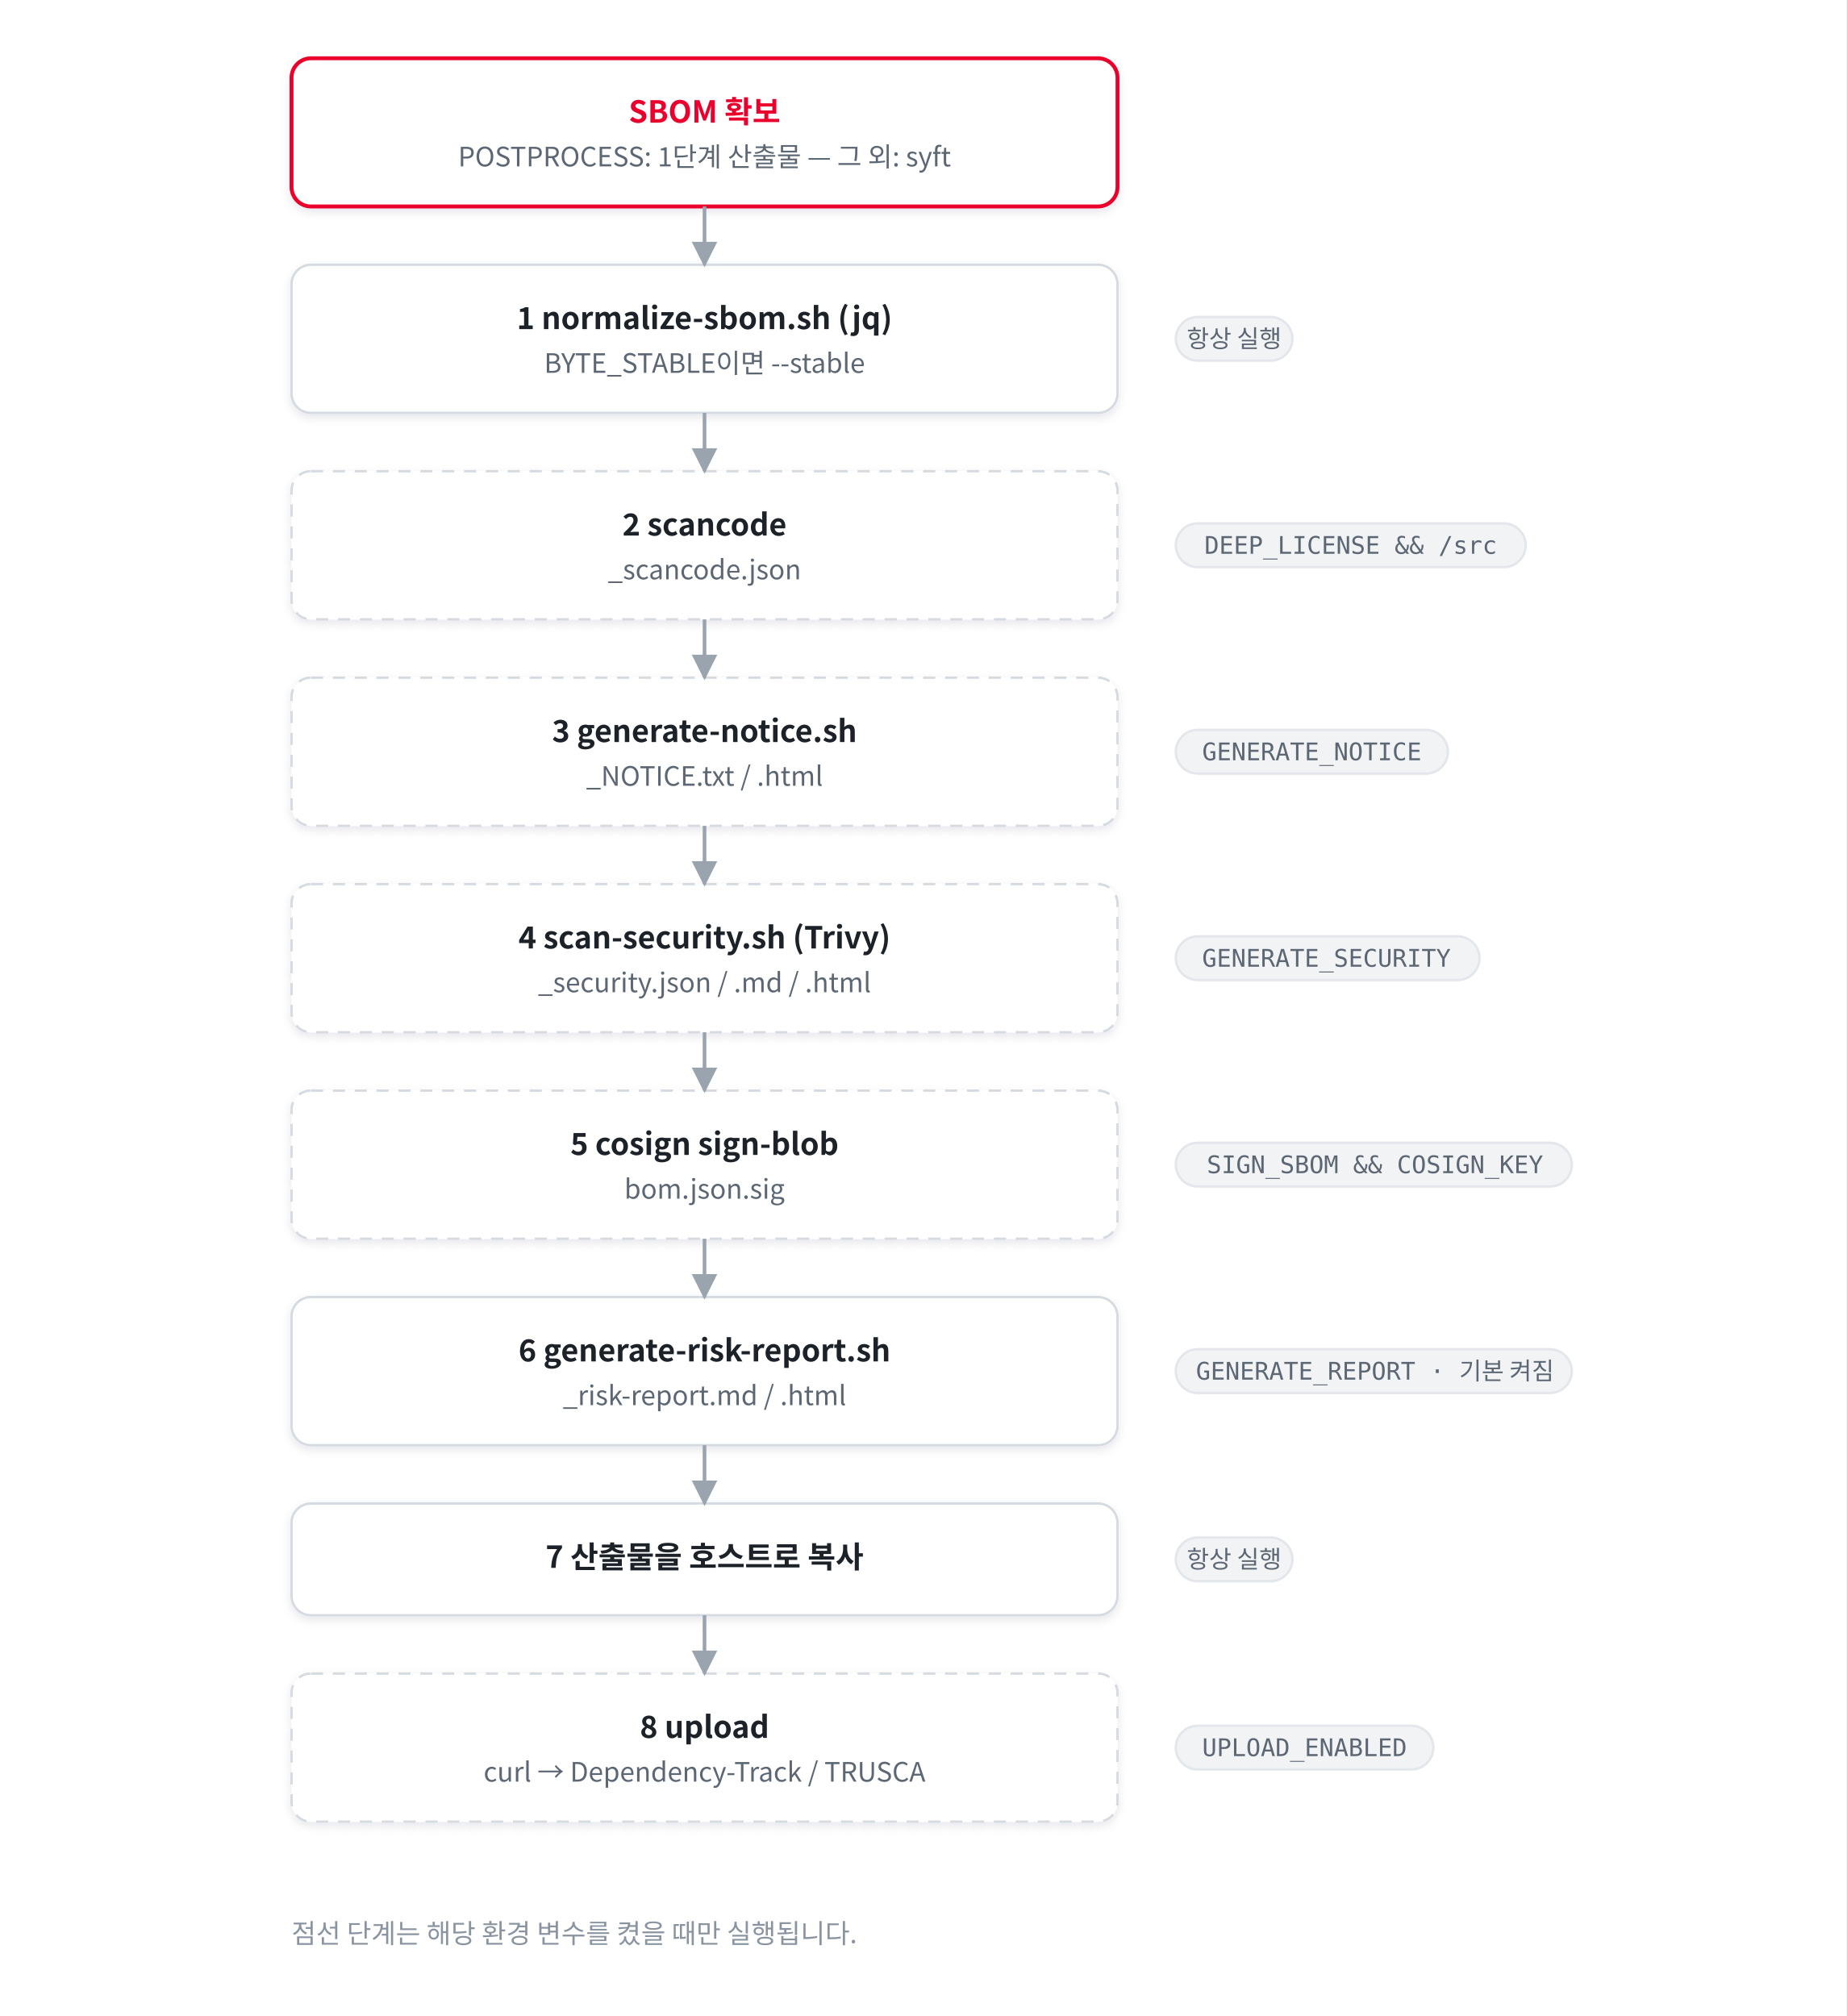
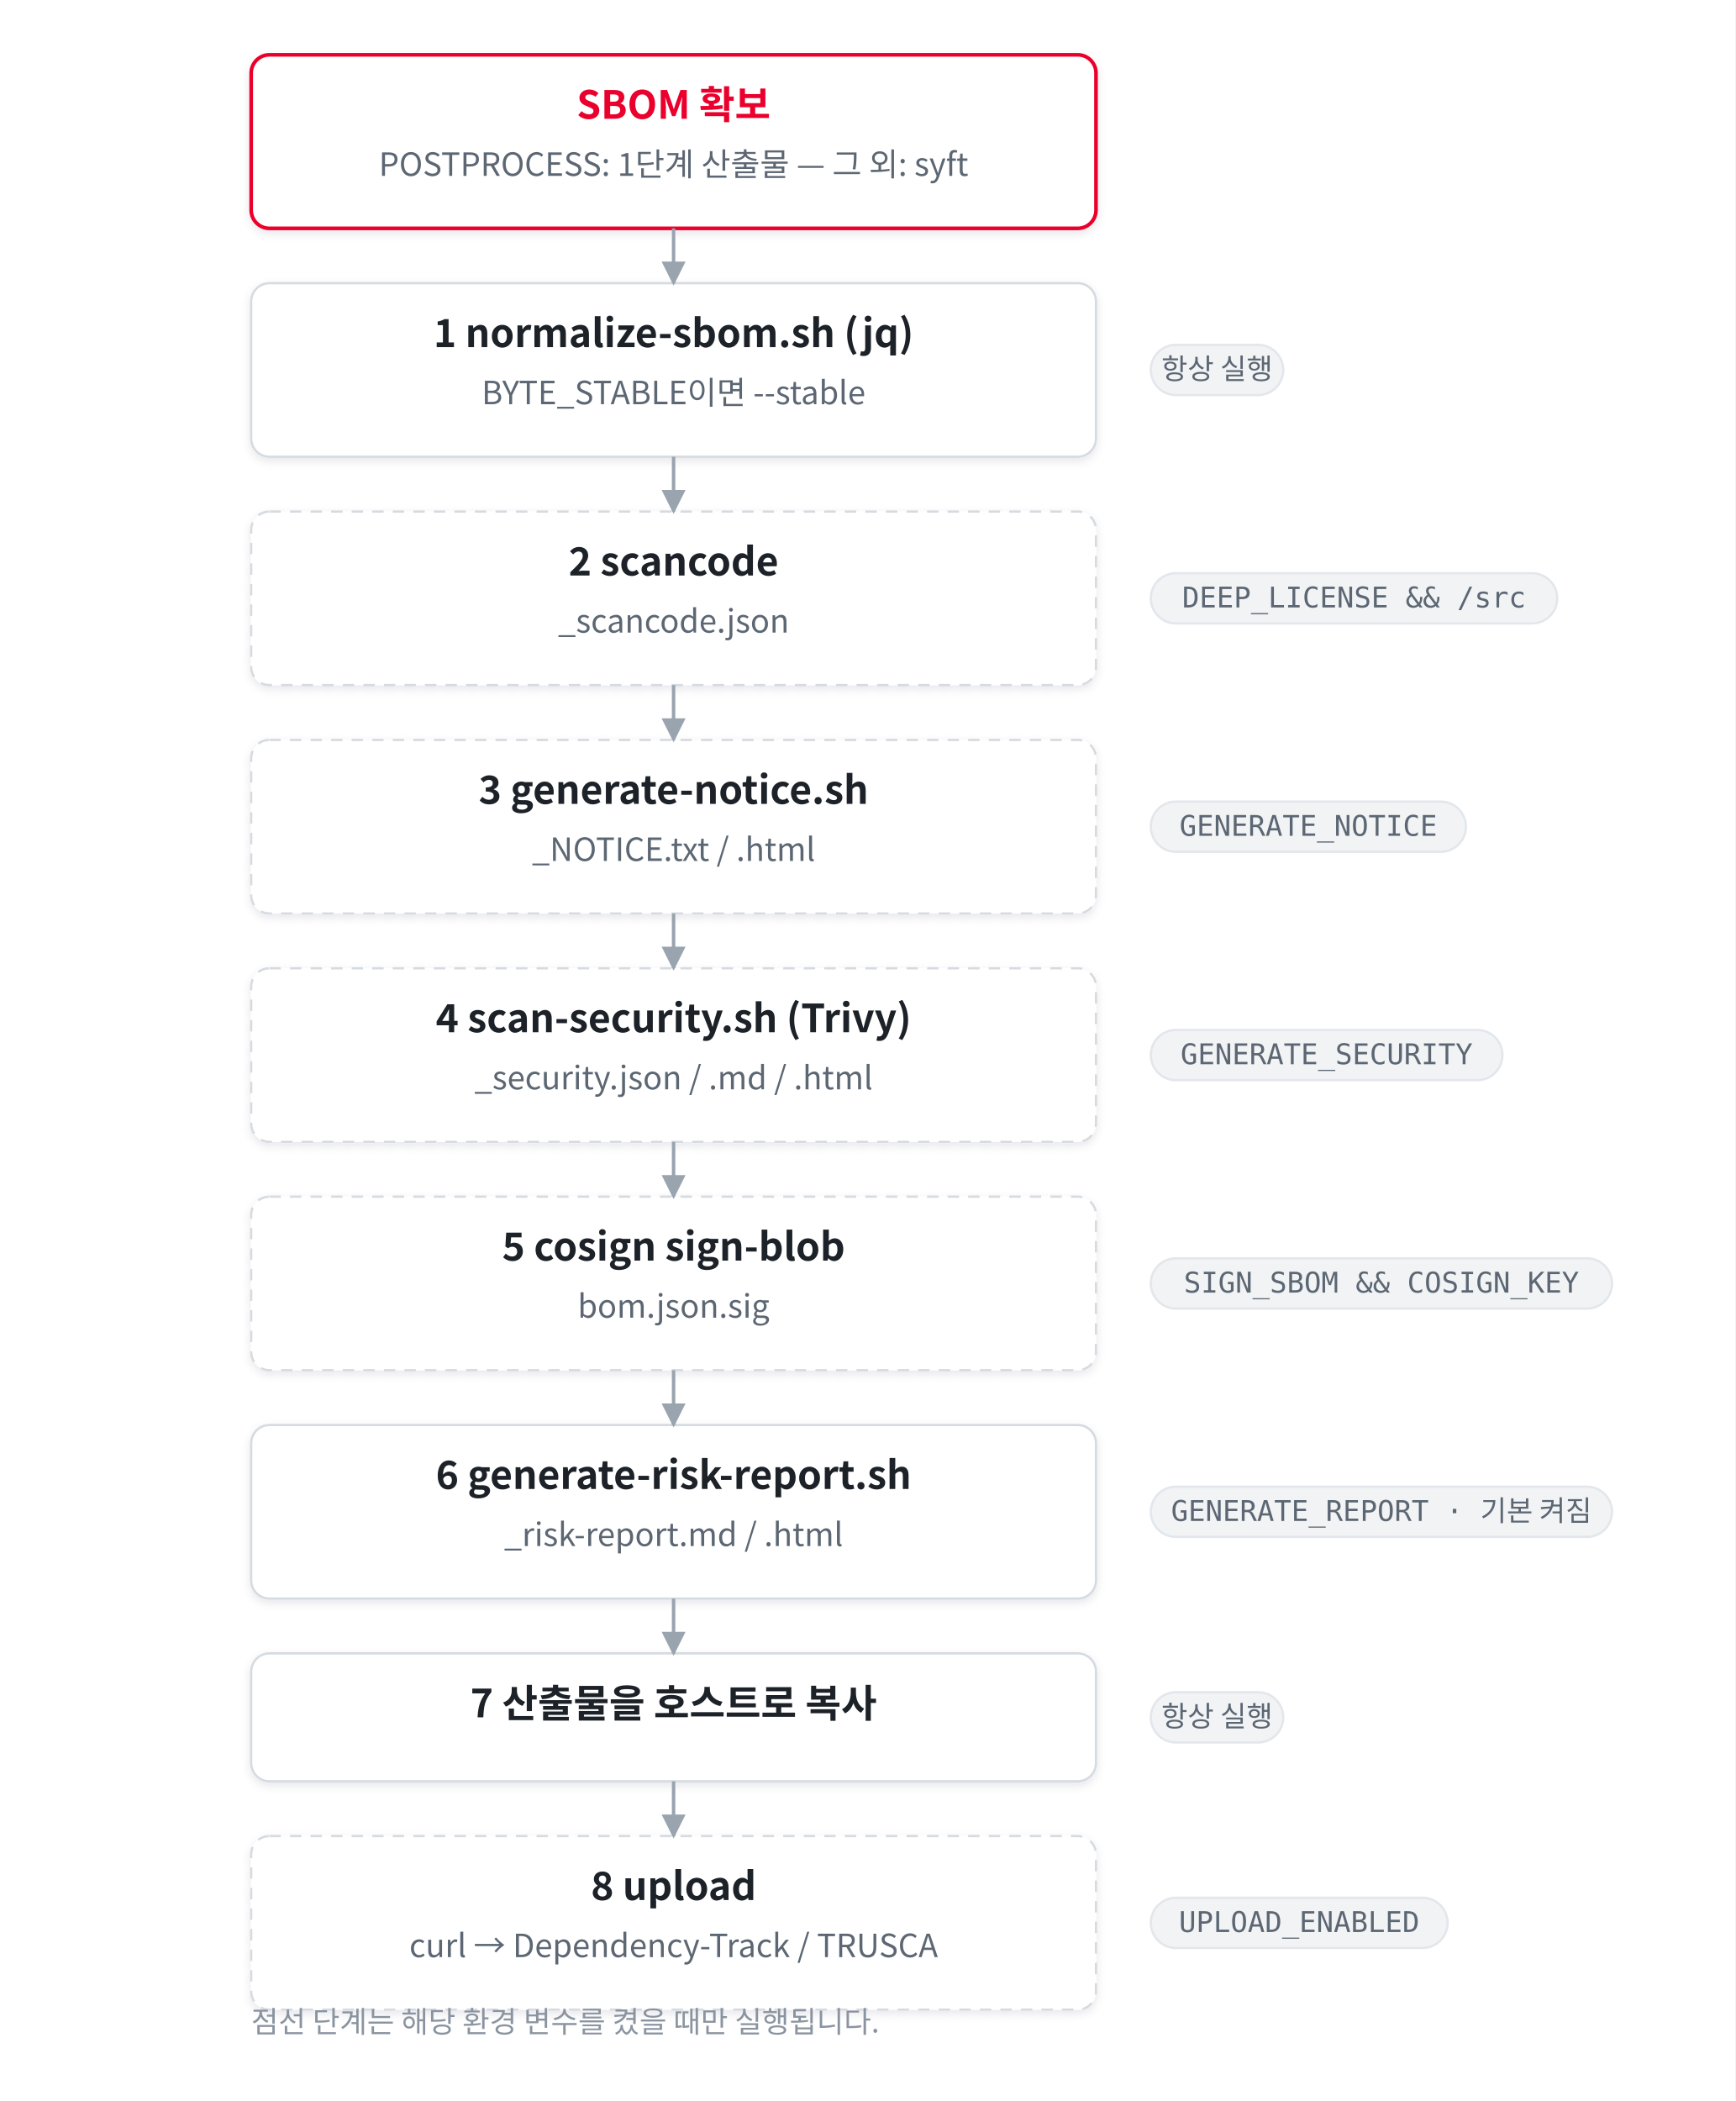
- <svg xmlns="http://www.w3.org/2000/svg" width="760" height="830" viewBox="0 0 760 830">
+ <svg xmlns="http://www.w3.org/2000/svg" width="760" height="920" viewBox="0 0 760 920">
  <defs>
    <marker id="arr" viewBox="0 0 10 10" refX="9" refY="5" markerWidth="7" markerHeight="7" orient="auto-start-reverse">
      <path d="M0,0 L10,5 L0,10 z" fill="#9aa4af" />
    </marker>
    <filter id="sh" x="-20%" y="-20%" width="140%" height="160%">
      <feDropShadow dx="0" dy="1.5" stdDeviation="2" flood-color="#1c2228" flood-opacity="0.10" />
    </filter>
  </defs>
-   <rect width="760" height="830" fill="#ffffff" />
-   <rect x="120" y="24" width="340" height="61" rx="8" fill="#ffffff" stroke="#EA002C" stroke-width="1.6" filter="url(#sh)" />
-   <text x="290.0" y="50.5" text-anchor="middle" font-family="'Apple SD Gothic Neo','Noto Sans CJK KR','Malgun Gothic',sans-serif" font-size="12.5" font-weight="600" fill="#EA002C">SBOM 확보</text>
-   <text x="290.0" y="68.5" text-anchor="middle" font-family="'Apple SD Gothic Neo','Noto Sans CJK KR','Malgun Gothic',sans-serif" font-size="11" fill="#5c6773">POSTPROCESS: 1단계 산출물 — 그 외: syft</text>
-   <rect x="120" y="109" width="340" height="61" rx="8" fill="#ffffff" stroke="#d6dbe1" stroke-width="1" filter="url(#sh)" />
-   <text x="290.0" y="135.5" text-anchor="middle" font-family="'Apple SD Gothic Neo','Noto Sans CJK KR','Malgun Gothic',sans-serif" font-size="12.5" font-weight="600" fill="#1c2228">1  normalize-sbom.sh (jq)</text>
-   <text x="290.0" y="153.5" text-anchor="middle" font-family="'Apple SD Gothic Neo','Noto Sans CJK KR','Malgun Gothic',sans-serif" font-size="11" fill="#5c6773">BYTE_STABLE이면 --stable</text>
-   <rect x="484" y="130.5" width="48" height="18" rx="9" fill="#f1f3f5" stroke="#e3e7ec" />
-   <text x="508" y="143.0" text-anchor="middle" font-family="SFMono-Regular,Menlo,Consolas,monospace" font-size="10" fill="#5c6773">항상 실행</text>
-   <rect x="120" y="194" width="340" height="61" rx="8" fill="#ffffff" stroke="#d6dbe1" stroke-width="1" stroke-dasharray="5 4" filter="url(#sh)" />
-   <text x="290.0" y="220.5" text-anchor="middle" font-family="'Apple SD Gothic Neo','Noto Sans CJK KR','Malgun Gothic',sans-serif" font-size="12.5" font-weight="600" fill="#1c2228">2  scancode</text>
-   <text x="290.0" y="238.5" text-anchor="middle" font-family="'Apple SD Gothic Neo','Noto Sans CJK KR','Malgun Gothic',sans-serif" font-size="11" fill="#5c6773">_scancode.json</text>
-   <rect x="484" y="215.5" width="144" height="18" rx="9" fill="#f1f3f5" stroke="#e3e7ec" />
-   <text x="556" y="228.0" text-anchor="middle" font-family="SFMono-Regular,Menlo,Consolas,monospace" font-size="10" fill="#5c6773">DEEP_LICENSE &amp;&amp; /src</text>
-   <rect x="120" y="279" width="340" height="61" rx="8" fill="#ffffff" stroke="#d6dbe1" stroke-width="1" stroke-dasharray="5 4" filter="url(#sh)" />
-   <text x="290.0" y="305.5" text-anchor="middle" font-family="'Apple SD Gothic Neo','Noto Sans CJK KR','Malgun Gothic',sans-serif" font-size="12.5" font-weight="600" fill="#1c2228">3  generate-notice.sh</text>
-   <text x="290.0" y="323.5" text-anchor="middle" font-family="'Apple SD Gothic Neo','Noto Sans CJK KR','Malgun Gothic',sans-serif" font-size="11" fill="#5c6773">_NOTICE.txt / .html</text>
-   <rect x="484" y="300.5" width="112" height="18" rx="9" fill="#f1f3f5" stroke="#e3e7ec" />
-   <text x="540" y="313.0" text-anchor="middle" font-family="SFMono-Regular,Menlo,Consolas,monospace" font-size="10" fill="#5c6773">GENERATE_NOTICE</text>
-   <rect x="120" y="364" width="340" height="61" rx="8" fill="#ffffff" stroke="#d6dbe1" stroke-width="1" stroke-dasharray="5 4" filter="url(#sh)" />
-   <text x="290.0" y="390.5" text-anchor="middle" font-family="'Apple SD Gothic Neo','Noto Sans CJK KR','Malgun Gothic',sans-serif" font-size="12.5" font-weight="600" fill="#1c2228">4  scan-security.sh (Trivy)</text>
-   <text x="290.0" y="408.5" text-anchor="middle" font-family="'Apple SD Gothic Neo','Noto Sans CJK KR','Malgun Gothic',sans-serif" font-size="11" fill="#5c6773">_security.json / .md / .html</text>
-   <rect x="484" y="385.5" width="125" height="18" rx="9" fill="#f1f3f5" stroke="#e3e7ec" />
-   <text x="546" y="398.0" text-anchor="middle" font-family="SFMono-Regular,Menlo,Consolas,monospace" font-size="10" fill="#5c6773">GENERATE_SECURITY</text>
-   <rect x="120" y="449" width="340" height="61" rx="8" fill="#ffffff" stroke="#d6dbe1" stroke-width="1" stroke-dasharray="5 4" filter="url(#sh)" />
-   <text x="290.0" y="475.5" text-anchor="middle" font-family="'Apple SD Gothic Neo','Noto Sans CJK KR','Malgun Gothic',sans-serif" font-size="12.5" font-weight="600" fill="#1c2228">5  cosign sign-blob</text>
-   <text x="290.0" y="493.5" text-anchor="middle" font-family="'Apple SD Gothic Neo','Noto Sans CJK KR','Malgun Gothic',sans-serif" font-size="11" fill="#5c6773">bom.json.sig</text>
-   <rect x="484" y="470.5" width="163" height="18" rx="9" fill="#f1f3f5" stroke="#e3e7ec" />
-   <text x="566" y="483.0" text-anchor="middle" font-family="SFMono-Regular,Menlo,Consolas,monospace" font-size="10" fill="#5c6773">SIGN_SBOM &amp;&amp; COSIGN_KEY</text>
-   <rect x="120" y="534" width="340" height="61" rx="8" fill="#ffffff" stroke="#d6dbe1" stroke-width="1" filter="url(#sh)" />
-   <text x="290.0" y="560.5" text-anchor="middle" font-family="'Apple SD Gothic Neo','Noto Sans CJK KR','Malgun Gothic',sans-serif" font-size="12.5" font-weight="600" fill="#1c2228">6  generate-risk-report.sh</text>
-   <text x="290.0" y="578.5" text-anchor="middle" font-family="'Apple SD Gothic Neo','Noto Sans CJK KR','Malgun Gothic',sans-serif" font-size="11" fill="#5c6773">_risk-report.md / .html</text>
-   <rect x="484" y="555.5" width="163" height="18" rx="9" fill="#f1f3f5" stroke="#e3e7ec" />
-   <text x="566" y="568.0" text-anchor="middle" font-family="SFMono-Regular,Menlo,Consolas,monospace" font-size="10" fill="#5c6773">GENERATE_REPORT · 기본 켜짐</text>
-   <rect x="120" y="619" width="340" height="46" rx="8" fill="#ffffff" stroke="#d6dbe1" stroke-width="1" filter="url(#sh)" />
-   <text x="290.0" y="645.5" text-anchor="middle" font-family="'Apple SD Gothic Neo','Noto Sans CJK KR','Malgun Gothic',sans-serif" font-size="12.5" font-weight="600" fill="#1c2228">7  산출물을 호스트로 복사</text>
-   <rect x="484" y="633.0" width="48" height="18" rx="9" fill="#f1f3f5" stroke="#e3e7ec" />
-   <text x="508" y="645.5" text-anchor="middle" font-family="SFMono-Regular,Menlo,Consolas,monospace" font-size="10" fill="#5c6773">항상 실행</text>
-   <rect x="120" y="689" width="340" height="61" rx="8" fill="#ffffff" stroke="#d6dbe1" stroke-width="1" stroke-dasharray="5 4" filter="url(#sh)" />
-   <text x="290.0" y="715.5" text-anchor="middle" font-family="'Apple SD Gothic Neo','Noto Sans CJK KR','Malgun Gothic',sans-serif" font-size="12.5" font-weight="600" fill="#1c2228">8  upload</text>
-   <text x="290.0" y="733.5" text-anchor="middle" font-family="'Apple SD Gothic Neo','Noto Sans CJK KR','Malgun Gothic',sans-serif" font-size="11" fill="#5c6773">curl → Dependency-Track / TRUSCA</text>
-   <rect x="484" y="710.5" width="106" height="18" rx="9" fill="#f1f3f5" stroke="#e3e7ec" />
-   <text x="537" y="723.0" text-anchor="middle" font-family="SFMono-Regular,Menlo,Consolas,monospace" font-size="10" fill="#5c6773">UPLOAD_ENABLED</text>
-   <path d="M290.0,85 L290.0,109" fill="none" stroke="#9aa4af" stroke-width="1.5" marker-end="url(#arr)" />
-   <path d="M290.0,170 L290.0,194" fill="none" stroke="#9aa4af" stroke-width="1.5" marker-end="url(#arr)" />
-   <path d="M290.0,255 L290.0,279" fill="none" stroke="#9aa4af" stroke-width="1.5" marker-end="url(#arr)" />
-   <path d="M290.0,340 L290.0,364" fill="none" stroke="#9aa4af" stroke-width="1.5" marker-end="url(#arr)" />
-   <path d="M290.0,425 L290.0,449" fill="none" stroke="#9aa4af" stroke-width="1.5" marker-end="url(#arr)" />
-   <path d="M290.0,510 L290.0,534" fill="none" stroke="#9aa4af" stroke-width="1.5" marker-end="url(#arr)" />
-   <path d="M290.0,595 L290.0,619" fill="none" stroke="#9aa4af" stroke-width="1.5" marker-end="url(#arr)" />
-   <path d="M290.0,665 L290.0,689" fill="none" stroke="#9aa4af" stroke-width="1.5" marker-end="url(#arr)" />
-   <text x="120" y="800" text-anchor="start" font-family="'Apple SD Gothic Neo','Noto Sans CJK KR','Malgun Gothic',sans-serif" font-size="11" font-weight="400" fill="#8a94a0">점선 단계는 해당 환경 변수를 켰을 때만 실행됩니다.</text>
+   <rect width="760" height="920" fill="#ffffff" />
+   <rect x="110" y="24" width="370" height="76" rx="8" fill="#ffffff" stroke="#EA002C" stroke-width="1.6" filter="url(#sh)" />
+   <text x="295.0" y="52.0" text-anchor="middle" font-family="'Apple SD Gothic Neo','Noto Sans CJK KR','Malgun Gothic',sans-serif" font-size="17" font-weight="600" fill="#EA002C">SBOM 확보</text>
+   <text x="295.0" y="77.0" text-anchor="middle" font-family="'Apple SD Gothic Neo','Noto Sans CJK KR','Malgun Gothic',sans-serif" font-size="14" fill="#5c6773">POSTPROCESS: 1단계 산출물 — 그 외: syft</text>
+   <rect x="110" y="124" width="370" height="76" rx="8" fill="#ffffff" stroke="#d6dbe1" stroke-width="1" filter="url(#sh)" />
+   <text x="295.0" y="152.0" text-anchor="middle" font-family="'Apple SD Gothic Neo','Noto Sans CJK KR','Malgun Gothic',sans-serif" font-size="17" font-weight="600" fill="#1c2228">1  normalize-sbom.sh (jq)</text>
+   <text x="295.0" y="177.0" text-anchor="middle" font-family="'Apple SD Gothic Neo','Noto Sans CJK KR','Malgun Gothic',sans-serif" font-size="14" fill="#5c6773">BYTE_STABLE이면 --stable</text>
+   <rect x="504" y="151.0" width="58" height="22" rx="11" fill="#f1f3f5" stroke="#e3e7ec" />
+   <text x="533" y="166.0" text-anchor="middle" font-family="SFMono-Regular,Menlo,Consolas,monospace" font-size="12.5" fill="#5c6773">항상 실행</text>
+   <rect x="110" y="224" width="370" height="76" rx="8" fill="#ffffff" stroke="#d6dbe1" stroke-width="1" stroke-dasharray="5 4" filter="url(#sh)" />
+   <text x="295.0" y="252.0" text-anchor="middle" font-family="'Apple SD Gothic Neo','Noto Sans CJK KR','Malgun Gothic',sans-serif" font-size="17" font-weight="600" fill="#1c2228">2  scancode</text>
+   <text x="295.0" y="277.0" text-anchor="middle" font-family="'Apple SD Gothic Neo','Noto Sans CJK KR','Malgun Gothic',sans-serif" font-size="14" fill="#5c6773">_scancode.json</text>
+   <rect x="504" y="251.0" width="178" height="22" rx="11" fill="#f1f3f5" stroke="#e3e7ec" />
+   <text x="593" y="266.0" text-anchor="middle" font-family="SFMono-Regular,Menlo,Consolas,monospace" font-size="12.5" fill="#5c6773">DEEP_LICENSE &amp;&amp; /src</text>
+   <rect x="110" y="324" width="370" height="76" rx="8" fill="#ffffff" stroke="#d6dbe1" stroke-width="1" stroke-dasharray="5 4" filter="url(#sh)" />
+   <text x="295.0" y="352.0" text-anchor="middle" font-family="'Apple SD Gothic Neo','Noto Sans CJK KR','Malgun Gothic',sans-serif" font-size="17" font-weight="600" fill="#1c2228">3  generate-notice.sh</text>
+   <text x="295.0" y="377.0" text-anchor="middle" font-family="'Apple SD Gothic Neo','Noto Sans CJK KR','Malgun Gothic',sans-serif" font-size="14" fill="#5c6773">_NOTICE.txt / .html</text>
+   <rect x="504" y="351.0" width="138" height="22" rx="11" fill="#f1f3f5" stroke="#e3e7ec" />
+   <text x="573" y="366.0" text-anchor="middle" font-family="SFMono-Regular,Menlo,Consolas,monospace" font-size="12.5" fill="#5c6773">GENERATE_NOTICE</text>
+   <rect x="110" y="424" width="370" height="76" rx="8" fill="#ffffff" stroke="#d6dbe1" stroke-width="1" stroke-dasharray="5 4" filter="url(#sh)" />
+   <text x="295.0" y="452.0" text-anchor="middle" font-family="'Apple SD Gothic Neo','Noto Sans CJK KR','Malgun Gothic',sans-serif" font-size="17" font-weight="600" fill="#1c2228">4  scan-security.sh (Trivy)</text>
+   <text x="295.0" y="477.0" text-anchor="middle" font-family="'Apple SD Gothic Neo','Noto Sans CJK KR','Malgun Gothic',sans-serif" font-size="14" fill="#5c6773">_security.json / .md / .html</text>
+   <rect x="504" y="451.0" width="154" height="22" rx="11" fill="#f1f3f5" stroke="#e3e7ec" />
+   <text x="581" y="466.0" text-anchor="middle" font-family="SFMono-Regular,Menlo,Consolas,monospace" font-size="12.5" fill="#5c6773">GENERATE_SECURITY</text>
+   <rect x="110" y="524" width="370" height="76" rx="8" fill="#ffffff" stroke="#d6dbe1" stroke-width="1" stroke-dasharray="5 4" filter="url(#sh)" />
+   <text x="295.0" y="552.0" text-anchor="middle" font-family="'Apple SD Gothic Neo','Noto Sans CJK KR','Malgun Gothic',sans-serif" font-size="17" font-weight="600" fill="#1c2228">5  cosign sign-blob</text>
+   <text x="295.0" y="577.0" text-anchor="middle" font-family="'Apple SD Gothic Neo','Noto Sans CJK KR','Malgun Gothic',sans-serif" font-size="14" fill="#5c6773">bom.json.sig</text>
+   <rect x="504" y="551.0" width="202" height="22" rx="11" fill="#f1f3f5" stroke="#e3e7ec" />
+   <text x="605" y="566.0" text-anchor="middle" font-family="SFMono-Regular,Menlo,Consolas,monospace" font-size="12.5" fill="#5c6773">SIGN_SBOM &amp;&amp; COSIGN_KEY</text>
+   <rect x="110" y="624" width="370" height="76" rx="8" fill="#ffffff" stroke="#d6dbe1" stroke-width="1" filter="url(#sh)" />
+   <text x="295.0" y="652.0" text-anchor="middle" font-family="'Apple SD Gothic Neo','Noto Sans CJK KR','Malgun Gothic',sans-serif" font-size="17" font-weight="600" fill="#1c2228">6  generate-risk-report.sh</text>
+   <text x="295.0" y="677.0" text-anchor="middle" font-family="'Apple SD Gothic Neo','Noto Sans CJK KR','Malgun Gothic',sans-serif" font-size="14" fill="#5c6773">_risk-report.md / .html</text>
+   <rect x="504" y="651.0" width="202" height="22" rx="11" fill="#f1f3f5" stroke="#e3e7ec" />
+   <text x="605" y="666.0" text-anchor="middle" font-family="SFMono-Regular,Menlo,Consolas,monospace" font-size="12.5" fill="#5c6773">GENERATE_REPORT · 기본 켜짐</text>
+   <rect x="110" y="724" width="370" height="56" rx="8" fill="#ffffff" stroke="#d6dbe1" stroke-width="1" filter="url(#sh)" />
+   <text x="295.0" y="752.0" text-anchor="middle" font-family="'Apple SD Gothic Neo','Noto Sans CJK KR','Malgun Gothic',sans-serif" font-size="17" font-weight="600" fill="#1c2228">7  산출물을 호스트로 복사</text>
+   <rect x="504" y="741.0" width="58" height="22" rx="11" fill="#f1f3f5" stroke="#e3e7ec" />
+   <text x="533" y="756.0" text-anchor="middle" font-family="SFMono-Regular,Menlo,Consolas,monospace" font-size="12.5" fill="#5c6773">항상 실행</text>
+   <rect x="110" y="804" width="370" height="76" rx="8" fill="#ffffff" stroke="#d6dbe1" stroke-width="1" stroke-dasharray="5 4" filter="url(#sh)" />
+   <text x="295.0" y="832.0" text-anchor="middle" font-family="'Apple SD Gothic Neo','Noto Sans CJK KR','Malgun Gothic',sans-serif" font-size="17" font-weight="600" fill="#1c2228">8  upload</text>
+   <text x="295.0" y="857.0" text-anchor="middle" font-family="'Apple SD Gothic Neo','Noto Sans CJK KR','Malgun Gothic',sans-serif" font-size="14" fill="#5c6773">curl → Dependency-Track / TRUSCA</text>
+   <rect x="504" y="831.0" width="130" height="22" rx="11" fill="#f1f3f5" stroke="#e3e7ec" />
+   <text x="569" y="846.0" text-anchor="middle" font-family="SFMono-Regular,Menlo,Consolas,monospace" font-size="12.5" fill="#5c6773">UPLOAD_ENABLED</text>
+   <path d="M295.0,100 L295.0,124" fill="none" stroke="#9aa4af" stroke-width="1.5" marker-end="url(#arr)" />
+   <path d="M295.0,200 L295.0,224" fill="none" stroke="#9aa4af" stroke-width="1.5" marker-end="url(#arr)" />
+   <path d="M295.0,300 L295.0,324" fill="none" stroke="#9aa4af" stroke-width="1.5" marker-end="url(#arr)" />
+   <path d="M295.0,400 L295.0,424" fill="none" stroke="#9aa4af" stroke-width="1.5" marker-end="url(#arr)" />
+   <path d="M295.0,500 L295.0,524" fill="none" stroke="#9aa4af" stroke-width="1.5" marker-end="url(#arr)" />
+   <path d="M295.0,600 L295.0,624" fill="none" stroke="#9aa4af" stroke-width="1.5" marker-end="url(#arr)" />
+   <path d="M295.0,700 L295.0,724" fill="none" stroke="#9aa4af" stroke-width="1.5" marker-end="url(#arr)" />
+   <path d="M295.0,780 L295.0,804" fill="none" stroke="#9aa4af" stroke-width="1.5" marker-end="url(#arr)" />
+   <text x="110" y="890" text-anchor="start" font-family="'Apple SD Gothic Neo','Noto Sans CJK KR','Malgun Gothic',sans-serif" font-size="13" font-weight="400" fill="#8a94a0">점선 단계는 해당 환경 변수를 켰을 때만 실행됩니다.</text>
</svg>
